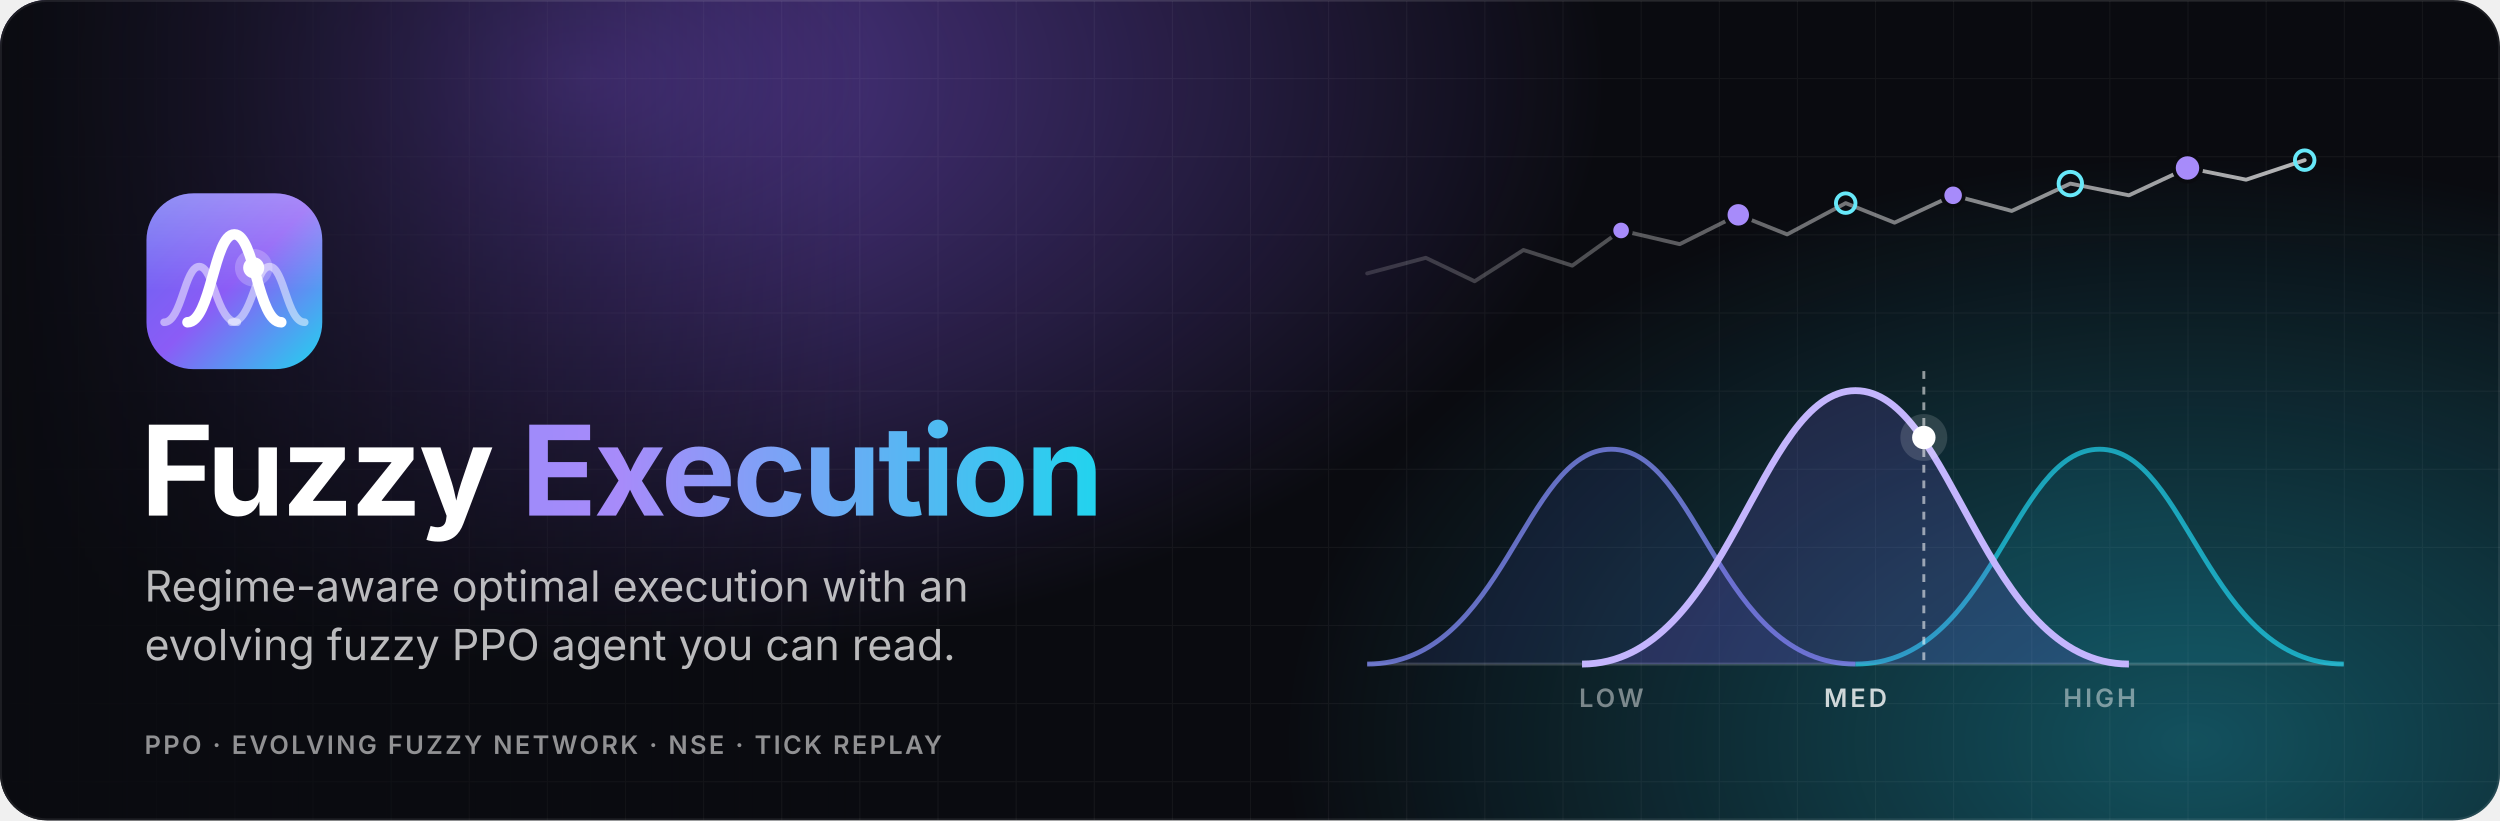
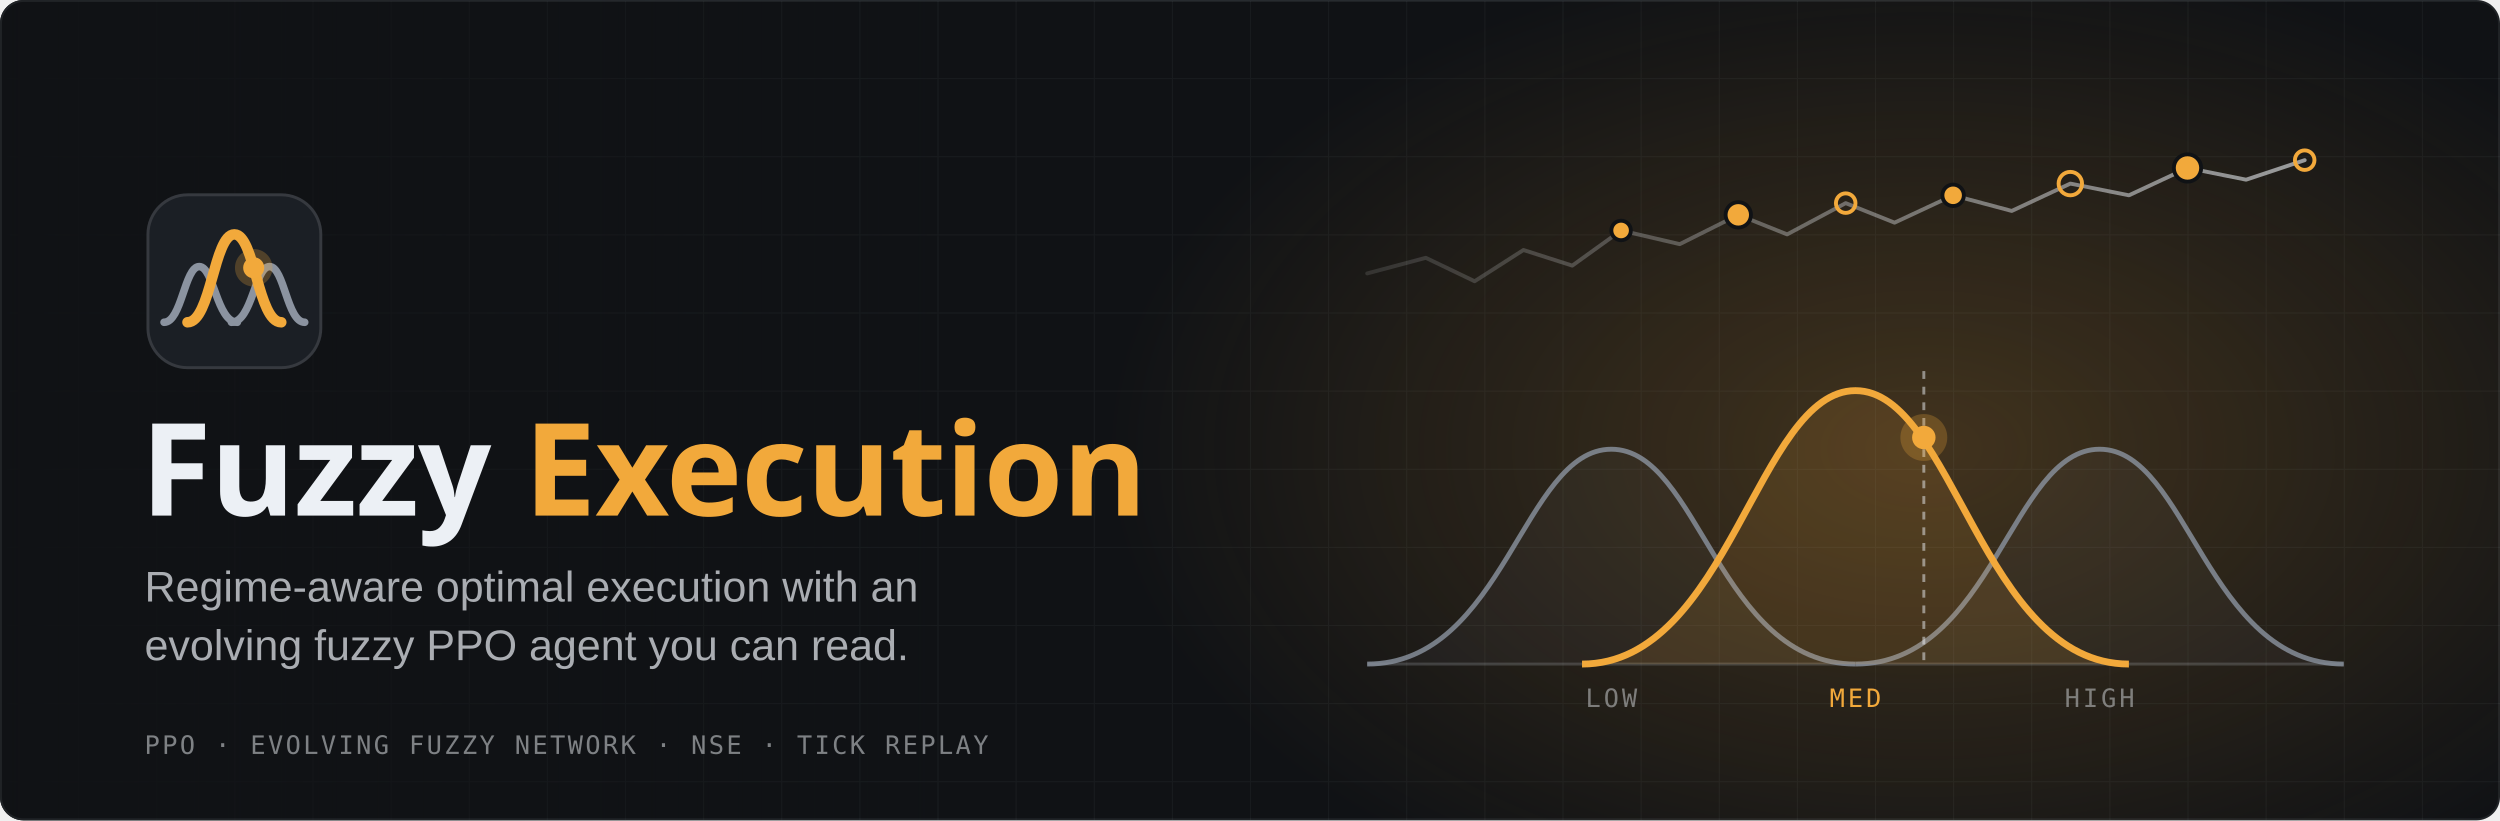
<svg xmlns="http://www.w3.org/2000/svg" viewBox="0 0 1280 420" width="1280" height="420" role="img" aria-labelledby="t d">
  <defs>
-     <linearGradient id="aurora" x1="0" y1="0" x2="1" y2="1">
-       <stop offset="0" stop-color="#6366F1" />
-       <stop offset="0.5" stop-color="#8B5CF6" />
-       <stop offset="1" stop-color="#22D3EE" />
-     </linearGradient>
-     <linearGradient id="auroraText" x1="0" y1="0" x2="1" y2="0">
-       <stop offset="0" stop-color="#818CF8" />
-       <stop offset="0.5" stop-color="#A78BFA" />
-       <stop offset="1" stop-color="#22D3EE" />
-     </linearGradient>
-     <linearGradient id="tileSheen" x1="0" y1="0" x2="0" y2="1">
-       <stop offset="0" stop-color="#FFFFFF" stop-opacity="0.28" />
-       <stop offset="0.55" stop-color="#FFFFFF" stop-opacity="0" />
-     </linearGradient>
    <linearGradient id="fade" x1="0" y1="0" x2="1" y2="0">
-       <stop offset="0" stop-color="#0A0B10" stop-opacity="1" />
-       <stop offset="0.35" stop-color="#0A0B10" stop-opacity="0" />
+       <stop offset="0" stop-color="#101215" stop-opacity="1" />
+       <stop offset="0.38" stop-color="#101215" stop-opacity="0" />
    </linearGradient>
    <linearGradient id="pathGrad" x1="0" y1="0" x2="1" y2="0">
-       <stop offset="0" stop-color="#FFFFFF" stop-opacity="0.15" />
-       <stop offset="1" stop-color="#FFFFFF" stop-opacity="0.7" />
+       <stop offset="0" stop-color="#ECF0F5" stop-opacity="0.12" />
+       <stop offset="1" stop-color="#ECF0F5" stop-opacity="0.6" />
    </linearGradient>
-     <radialGradient id="glowViolet" cx="0.5" cy="0.5" r="0.5">
-       <stop offset="0" stop-color="#8B5CF6" stop-opacity="0.55" />
-       <stop offset="1" stop-color="#8B5CF6" stop-opacity="0" />
-     </radialGradient>
-     <radialGradient id="glowCyan" cx="0.5" cy="0.5" r="0.5">
-       <stop offset="0" stop-color="#22D3EE" stop-opacity="0.35" />
-       <stop offset="1" stop-color="#22D3EE" stop-opacity="0" />
+     <radialGradient id="glowAmber" cx="0.5" cy="0.5" r="0.5">
+       <stop offset="0" stop-color="#F2A93B" stop-opacity="0.22" />
+       <stop offset="1" stop-color="#F2A93B" stop-opacity="0" />
    </radialGradient>
    <pattern id="grid" width="40" height="40" patternUnits="userSpaceOnUse">
-       <path d="M40 0H0V40" fill="none" stroke="#FFFFFF" stroke-opacity="0.045" stroke-width="1" />
+       <path d="M40 0H0V40" fill="none" stroke="#DCE4F0" stroke-opacity="0.045" stroke-width="1" />
    </pattern>
    <clipPath id="frame">
-       <rect width="1280" height="420" rx="24" />
+       <rect width="1280" height="420" rx="12" />
    </clipPath>
  </defs>
  <g clip-path="url(#frame)">
-     <rect width="1280" height="420" fill="#0A0B10" />
-     <ellipse cx="300" cy="40" rx="520" ry="300" fill="url(#glowViolet)" />
-     <ellipse cx="1120" cy="380" rx="460" ry="300" fill="url(#glowCyan)" />
+     <rect width="1280" height="420" fill="#101215" />
+     <ellipse cx="985" cy="230" rx="420" ry="260" fill="url(#glowAmber)" />
    <rect width="1280" height="420" fill="url(#grid)" />
    <g transform="translate(700 70)">
      <path d="M0 70 L30 62 L55 74 L80 58 L105 66 L130 48 L160 55 L190 40 L215 50 L245 34 L270 44 L300 30 L330 38 L360 24 L390 30 L420 16 L450 22 L480 12" fill="none" stroke="url(#pathGrad)" stroke-width="2" stroke-linejoin="round" stroke-linecap="round" />
-       <g fill="#A78BFA" stroke="#0A0B10" stroke-width="2">
+       <g fill="#F2A93B" stroke="#101215" stroke-width="2">
        <circle cx="130" cy="48" r="5" />
        <circle cx="190" cy="40" r="6.5" />
        <circle cx="300" cy="30" r="5.5" />
        <circle cx="420" cy="16" r="7" />
      </g>
-       <g fill="none" stroke="#67E8F9" stroke-width="2">
+       <g fill="none" stroke="#F2A93B" stroke-width="2">
        <circle cx="245" cy="34" r="5" />
        <circle cx="360" cy="24" r="6" />
        <circle cx="480" cy="12" r="5" />
      </g>
    </g>
    <g transform="translate(700 190)">
-       <line x1="0" y1="150" x2="500" y2="150" stroke="#FFFFFF" stroke-opacity="0.18" stroke-width="1.5" />
-       <path d="M0 150 C70 150 80 40 125 40 S180 150 250 150" fill="#6366F1" fill-opacity="0.10" stroke="#818CF8" stroke-opacity="0.75" stroke-width="2.5" />
-       <path d="M250 150 C320 150 330 40 375 40 S430 150 500 150" fill="#22D3EE" fill-opacity="0.08" stroke="#22D3EE" stroke-opacity="0.7" stroke-width="2.5" />
-       <path d="M110 150 C185 150 200 10 250 10 S315 150 390 150" fill="#8B5CF6" fill-opacity="0.16" stroke="#C4B5FD" stroke-width="3.5" />
-       <line x1="285" y1="0" x2="285" y2="150" stroke="#FFFFFF" stroke-opacity="0.55" stroke-width="1.5" stroke-dasharray="4 4" />
-       <circle cx="285" cy="34" r="12" fill="#FFFFFF" fill-opacity="0.14" />
-       <circle cx="285" cy="34" r="6" fill="#FFFFFF" />
-       <g font-family="Inter, 'Segoe UI', 'Helvetica Neue', Arial, sans-serif" font-size="13" font-weight="600" letter-spacing="1.5" fill="#FFFFFF" fill-opacity="0.45" text-anchor="middle">
+       <line x1="0" y1="150" x2="500" y2="150" stroke="#DCE4F0" stroke-opacity="0.18" stroke-width="1.5" />
+       <path d="M0 150 C70 150 80 40 125 40 S180 150 250 150" fill="#8B93A0" fill-opacity="0.06" stroke="#8B93A0" stroke-opacity="0.8" stroke-width="2.5" />
+       <path d="M250 150 C320 150 330 40 375 40 S430 150 500 150" fill="#8B93A0" fill-opacity="0.06" stroke="#8B93A0" stroke-opacity="0.8" stroke-width="2.5" />
+       <path d="M110 150 C185 150 200 10 250 10 S315 150 390 150" fill="#F2A93B" fill-opacity="0.12" stroke="#F2A93B" stroke-width="3.5" />
+       <line x1="285" y1="0" x2="285" y2="150" stroke="#ECF0F5" stroke-opacity="0.5" stroke-width="1.5" stroke-dasharray="4 4" />
+       <circle cx="285" cy="34" r="12" fill="#F2A93B" fill-opacity="0.25" />
+       <circle cx="285" cy="34" r="6" fill="#F2A93B" />
+       <g font-family="'IBM Plex Mono', 'Cascadia Mono', Consolas, monospace" font-size="13" font-weight="500" letter-spacing="1.5" fill="#ECF0F5" fill-opacity="0.45" text-anchor="middle">
        <text x="125" y="172">LOW</text>
-         <text x="250" y="172" fill-opacity="0.8">MED</text>
+         <text x="250" y="172" fill="#F2A93B" fill-opacity="1">MED</text>
        <text x="375" y="172">HIGH</text>
      </g>
    </g>
    <rect width="1280" height="420" fill="url(#fade)" />
    <g transform="translate(72 96)">
      <g transform="scale(1.5)">
-         <rect x="2" y="2" width="60" height="60" rx="16" fill="url(#aurora)" />
-         <rect x="2" y="2" width="60" height="60" rx="16" fill="url(#tileSheen)" />
-         <path d="M8 46 C14 46 15 27 20 27 S26 46 33 46" fill="none" stroke="#FFFFFF" stroke-opacity="0.5" stroke-width="2.6" stroke-linecap="round" />
-         <path d="M31 46 C38 46 39 27 44 27 S50 46 56 46" fill="none" stroke="#FFFFFF" stroke-opacity="0.5" stroke-width="2.6" stroke-linecap="round" />
-         <path d="M16 46 C24 46 25 16 32 16 S40 46 48 46" fill="none" stroke="#FFFFFF" stroke-width="3.6" stroke-linecap="round" />
-         <circle cx="38.6" cy="27.4" r="6.4" fill="#FFFFFF" fill-opacity="0.22" />
-         <circle cx="38.6" cy="27.4" r="3.6" fill="#FFFFFF" />
+         <rect x="2" y="2" width="60" height="60" rx="14" fill="#1B1F25" />
+         <rect x="2.5" y="2.5" width="59" height="59" rx="13.5" fill="none" stroke="#FFFFFF" stroke-opacity="0.12" />
+         <path d="M8 46 C14 46 15 27 20 27 S26 46 33 46" fill="none" stroke="#8B93A0" stroke-width="2.6" stroke-linecap="round" />
+         <path d="M31 46 C38 46 39 27 44 27 S50 46 56 46" fill="none" stroke="#8B93A0" stroke-width="2.6" stroke-linecap="round" />
+         <path d="M16 46 C24 46 25 16 32 16 S40 46 48 46" fill="none" stroke="#F2A93B" stroke-width="3.6" stroke-linecap="round" />
+         <circle cx="38.6" cy="27.4" r="6.4" fill="#F2A93B" fill-opacity="0.25" />
+         <circle cx="38.6" cy="27.4" r="3.6" fill="#F2A93B" />
      </g>
-       <g font-family="Inter, 'Segoe UI', 'Helvetica Neue', Arial, sans-serif">
-         <text x="0" y="168" font-size="64" font-weight="700" letter-spacing="-1.5" fill="#FFFFFF">Fuzzy <tspan fill="url(#auroraText)">Execution</tspan>
+       <g font-family="'IBM Plex Sans Condensed', 'Arial Narrow', 'Segoe UI', sans-serif">
+         <text x="0" y="168" font-size="66" font-weight="600" letter-spacing="-0.5" fill="#ECF0F5">Fuzzy <tspan fill="#F2A93B">Execution</tspan>
        </text>
-         <text x="2" y="212" font-size="22" fill="#FFFFFF" fill-opacity="0.72">Regime-aware optimal execution with an</text>
-         <text x="2" y="242" font-size="22" fill="#FFFFFF" fill-opacity="0.72">evolving fuzzy PPO agent you can read.</text>
-         <g font-size="13" font-weight="600" letter-spacing="1.2" fill="#FFFFFF" fill-opacity="0.55">
-           <text x="2" y="290">PPO · EVOLVING FUZZY NETWORK · NSE · TICK REPLAY</text>
-         </g>
+       </g>
+       <g font-family="'IBM Plex Sans', 'Segoe UI', 'Helvetica Neue', Arial, sans-serif">
+         <text x="2" y="212" font-size="22" fill="#ECF0F5" fill-opacity="0.7">Regime-aware optimal execution with an</text>
+         <text x="2" y="242" font-size="22" fill="#ECF0F5" fill-opacity="0.7">evolving fuzzy PPO agent you can read.</text>
+       </g>
+       <g font-family="'IBM Plex Mono', 'Cascadia Mono', Consolas, monospace" font-size="13" font-weight="500" letter-spacing="1.2" fill="#ECF0F5" fill-opacity="0.5">
+         <text x="2" y="290">PPO · EVOLVING FUZZY NETWORK · NSE · TICK REPLAY</text>
      </g>
    </g>
  </g>
-   <rect x="0.5" y="0.5" width="1279" height="419" rx="23.5" fill="none" stroke="#FFFFFF" stroke-opacity="0.08" />
+   <rect x="0.5" y="0.5" width="1279" height="419" rx="11.5" fill="none" stroke="#DCE4F0" stroke-opacity="0.08" />
</svg>
